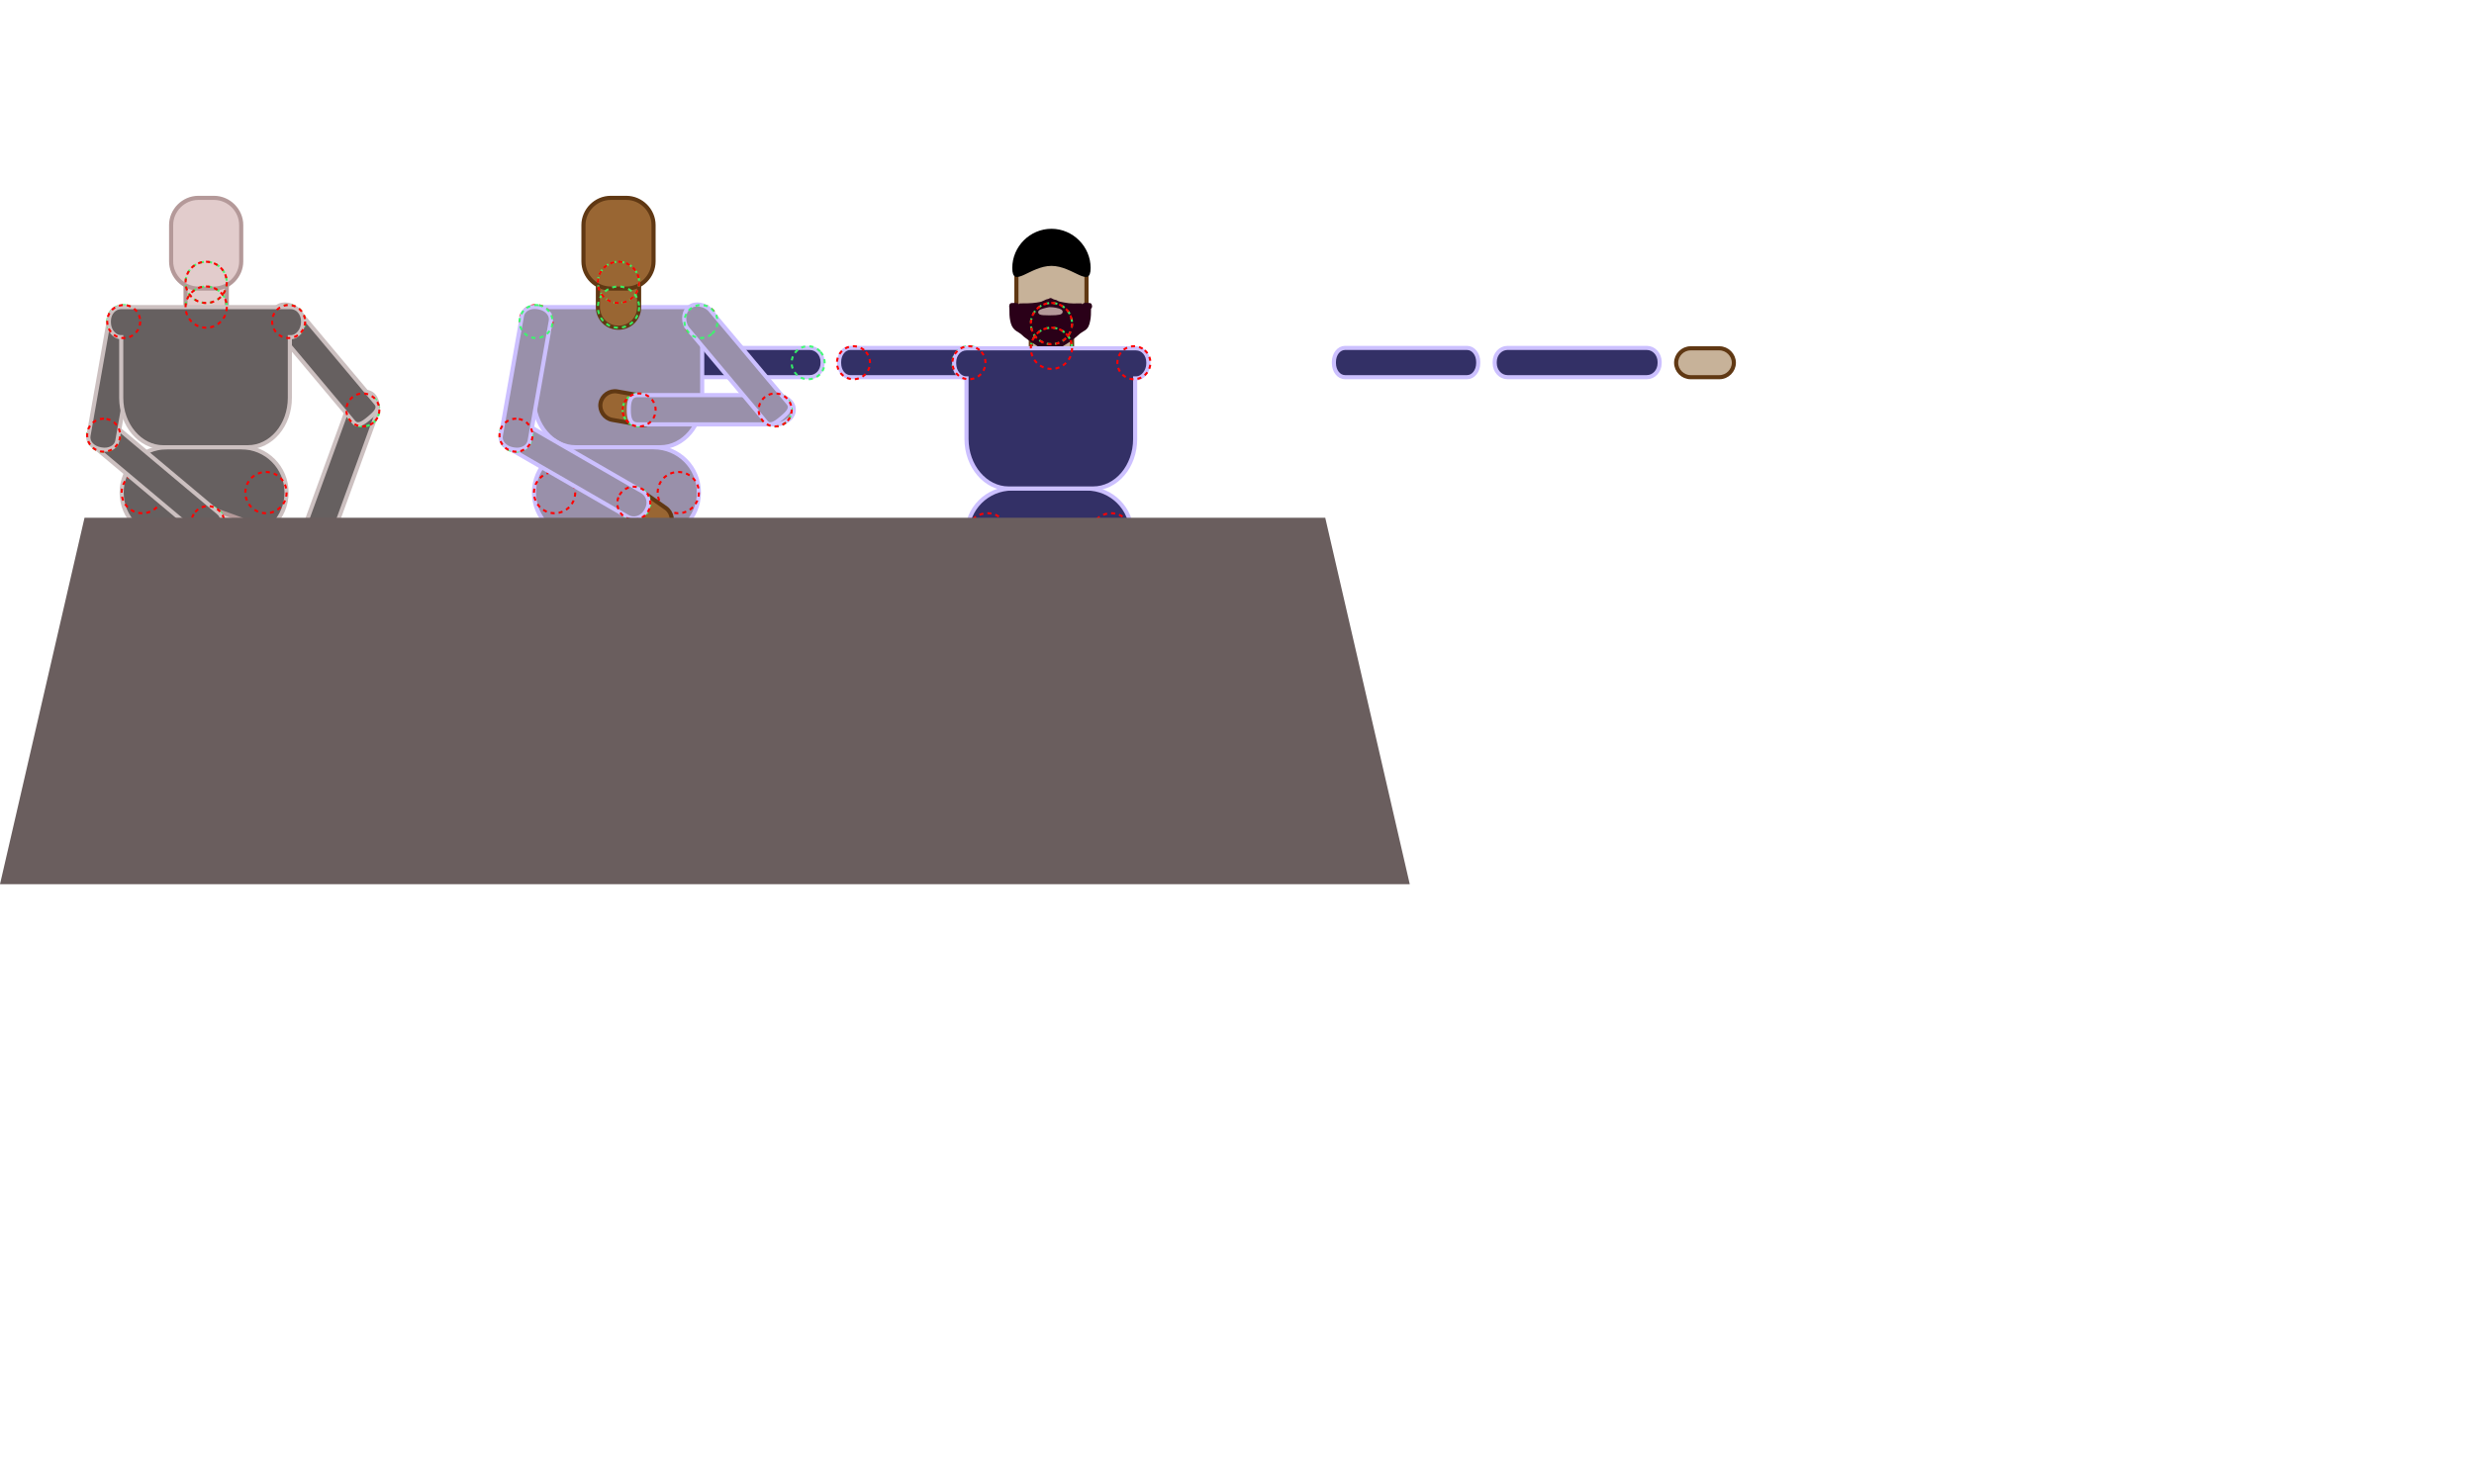
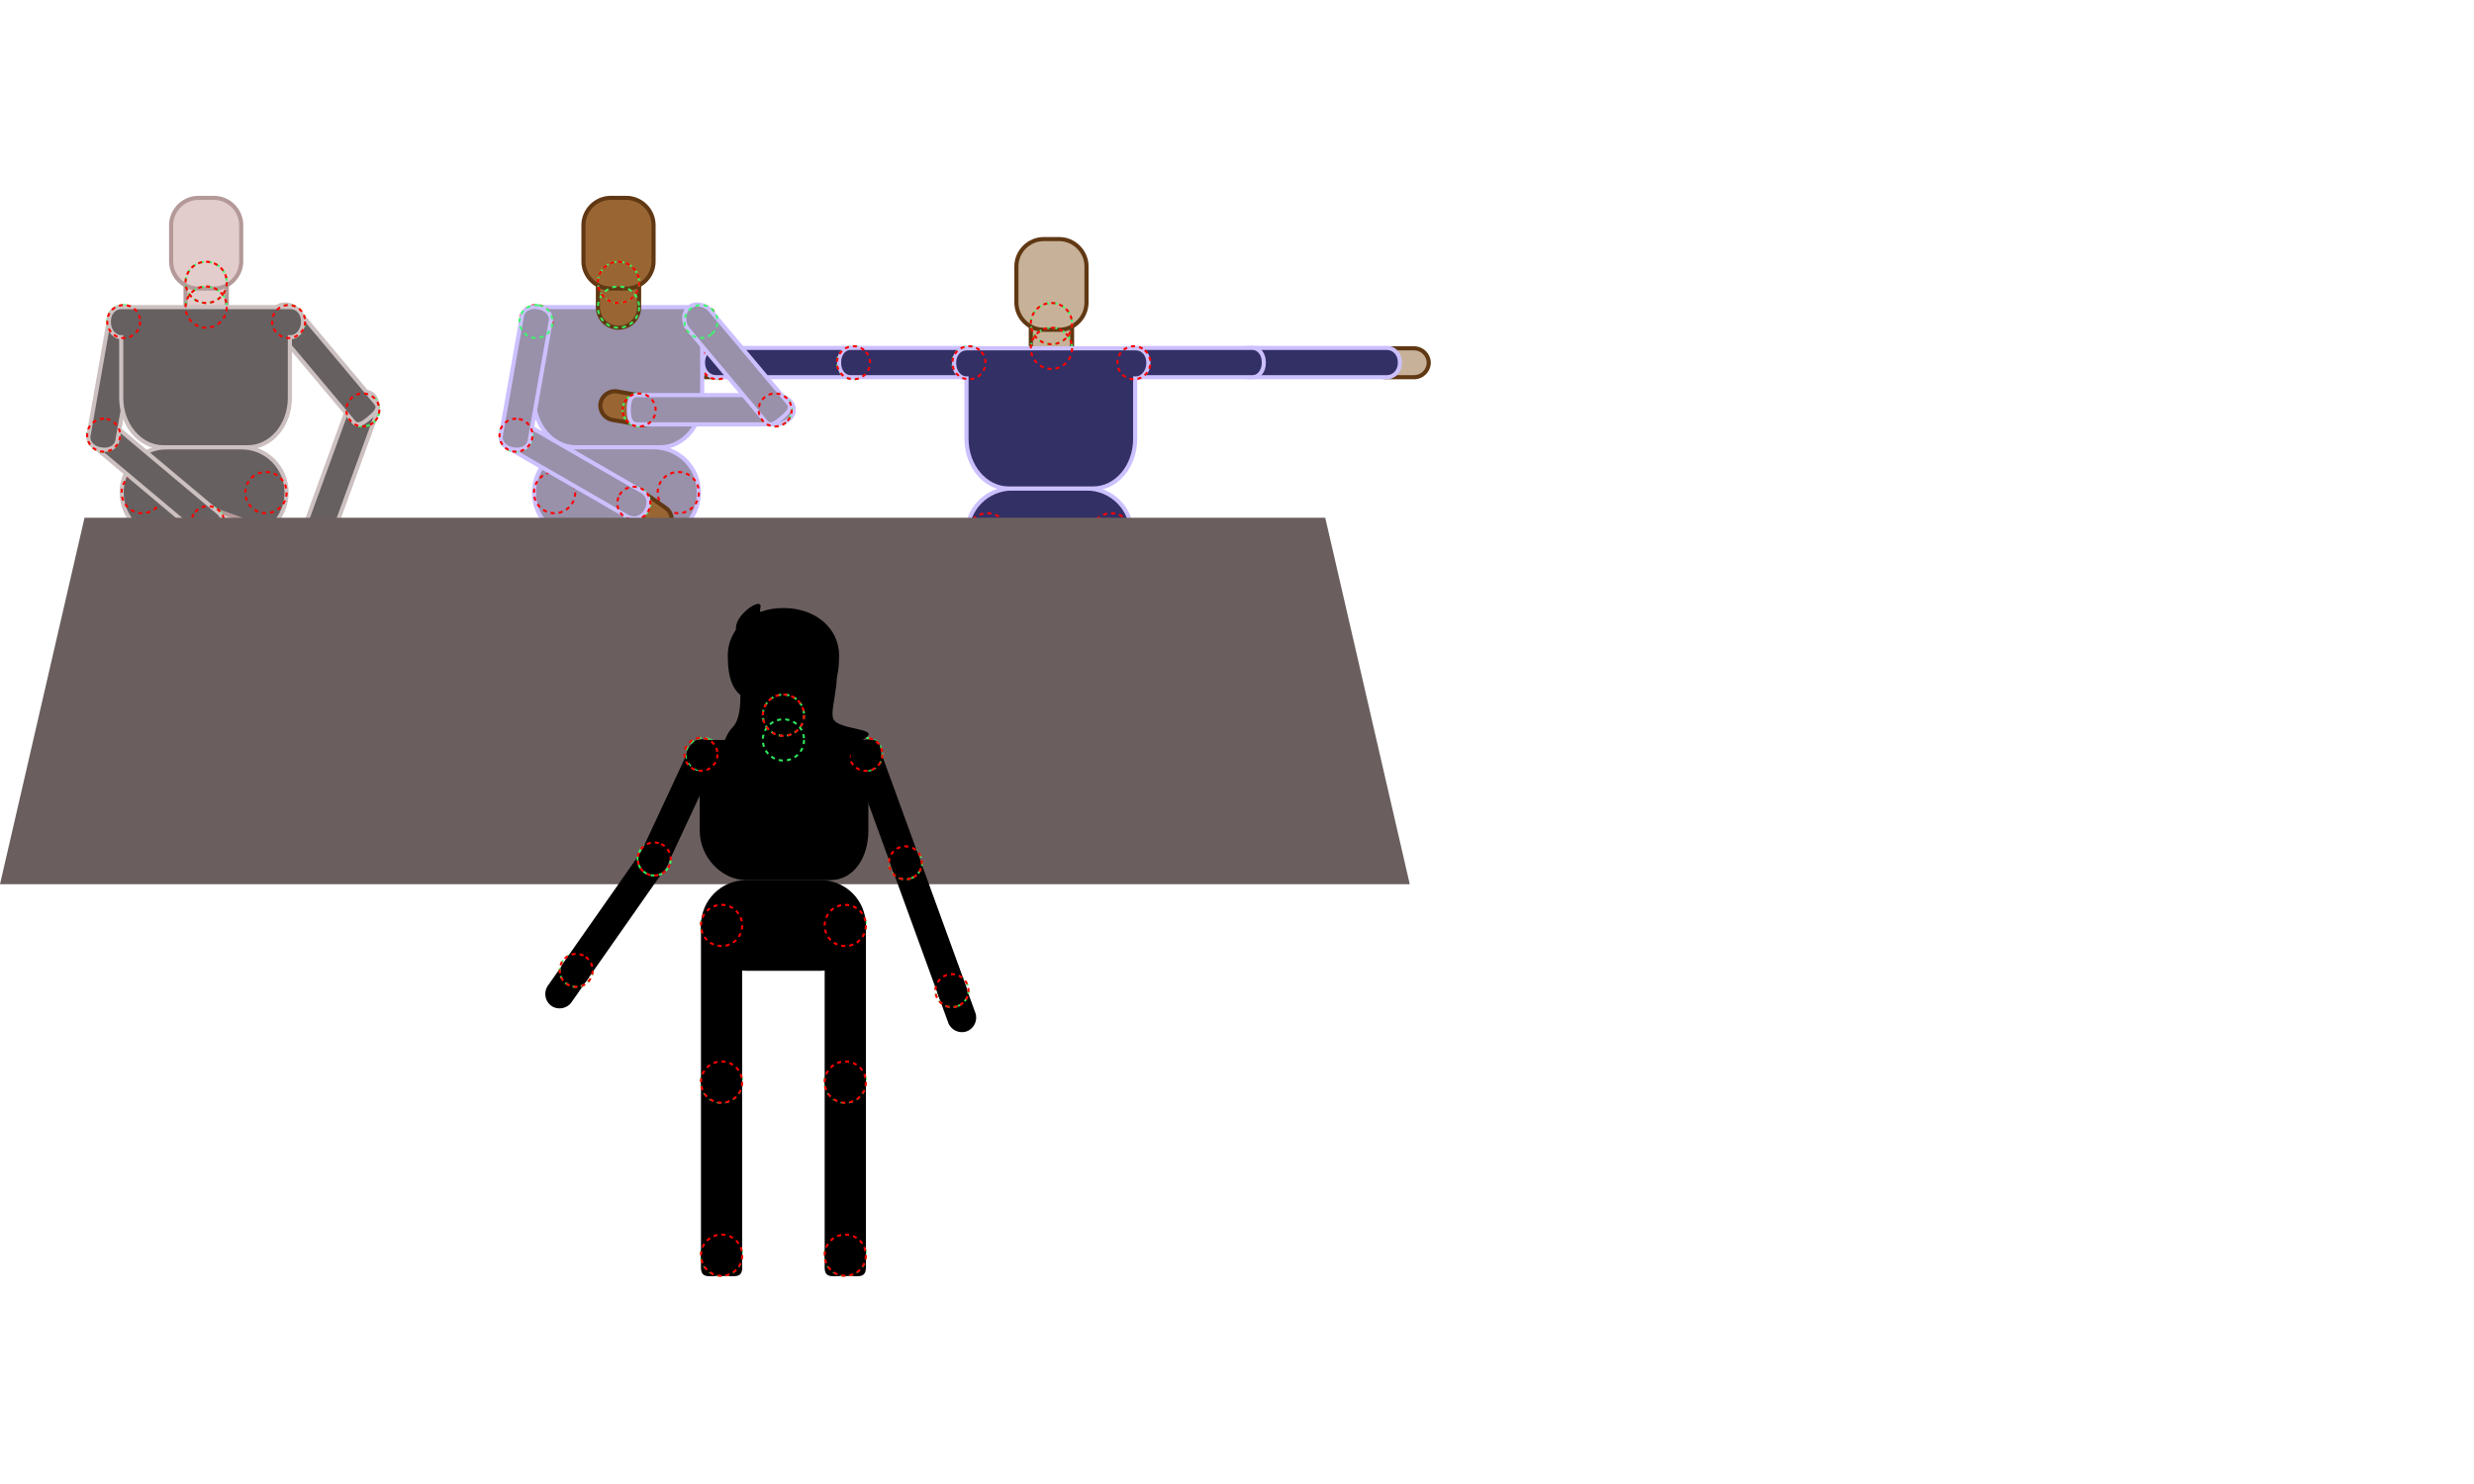
<svg xmlns="http://www.w3.org/2000/svg" xmlns:xlink="http://www.w3.org/1999/xlink" version="1.1" x="0px" y="0px" viewBox="0 0 600 360" style="enable-background:new 0 0 600 360;" xml:space="preserve">
  <style type="text/css">
	.furniturewood{fill:#6A5E5E;}
	.person1suit{fill:#666060;stroke:#CCC0C0;stroke-miterlimit:10;}
	.person1flesh{fill:#E2CCCC;stroke:#B49999;stroke-miterlimit:10;}
	.person1hair{fill:#157FFF;}
	.person2suit{fill:#333066;stroke:#CCC0FF;stroke-miterlimit:10;}
	.person2flesh{fill:#C7B299;stroke:#603813;stroke-miterlimit:10;}
	.person2hair{fill:#2A0018;}
	.person3suit{fill:#9990AA;stroke:#CCC0FF;stroke-miterlimit:10;}
	.person3flesh{fill:#996633;stroke:#603813;stroke-miterlimit:10;}
	.person3hair{fill:#220011;}
	.socket{fill:none;stroke:#FF0000;stroke-width:0.5;stroke-miterlimit:10;stroke-dasharray:0.98,0.98;}
	.ball{opacity:0.9;fill:none;stroke:#33FF66;stroke-width:0.5;stroke-miterlimit:10;stroke-dasharray:1;enable-background:new    ;}
</style>
  <g id="Interviewers">
    <g id="person-1-front" transform="translate(-100, -5)">
      <g id="person-1-front-body">
        <g id="person-1-front-pelvis-group">
          <g id="person-1-front-pelvis">
            <path id="person-1-front-pelvis-shape" class="person1suit" d="M169.5,124.5c0-6.1-4.9-11-11-11h-18c-6.1,0-11,4.9-11,11        l0,0c0,6.1,4.9,11,11,11h18C164.6,135.5,169.5,130.6,169.5,124.5L169.5,124.5z" />
          </g>
          <g id="person-1-front-pelvis-socket-legs-right">
            <circle class="socket" cx="134.5" cy="124.5" r="5" />
          </g>
          <g id="person-1-front-pelvis-socket-legs-left">
            <circle class="socket" cx="164.5" cy="124.5" r="5" />
          </g>
        </g>
        <g id="person-1-front-arms">
          <g id="person-1-front-arms-right" transform="translate(26, 0) rotate(-80, 104, 83)">
            <g id="person-1-front-arms-right-lower-group" transform="translate(11, 0) rotate(-60, 65, 83)">
              <g id="person-1-front-arms-right-hand-group" transform="translate(11, 0) rotate(-20, 21, 83)">
                <g id="person-1-front-arms-right-hand">
                  <path id="person-1-front-arms-right-hand-shape" class="person1flesh" d="M10.5,83c0,1.9,1.6,3.5,3.5,3.5h7           c1.9,0,3.5-1.6,3.5-3.5l0,0c0-1.9-1.6-3.5-3.5-3.5h-7C12.1,79.5,10.5,81.1,10.5,83L10.5,83z" />
                </g>
                <circle id="person-1-front-arms-right-hand-ball" class="ball" cx="21" cy="83" r="4" />
              </g>
              <g id="person-1-front-arms-right-lower">
                <path id="person-1-front-arms-right-lower-shape" class="person1suit" d="M28.5,83.1c0,1.9,1.4,3.4,3.1,3.4h33.8          c1.7,0,3.1-1.5,3.1-3.4v-0.3c0-1.9-1.4-3.4-3.1-3.4H31.6c-1.7,0-3.1,1.5-3.1,3.4V83.1z" />
              </g>
              <g id="person-1-front-arms-right-lower-socket">
                <circle class="socket" cx="32" cy="83" r="4" />
              </g>
              <circle id="person-1-front-arms-right-lower-ball" class="ball" cx="65" cy="83" r="4" />
            </g>
            <g id="person-1-front-arms-right-upper">
              <path id="person-1-front-arms-right-upper-shape" class="person1suit" d="M72.5,83.1c0,1.9,1.2,3.4,2.7,3.4h29.6         c1.5,0,2.7-1.5,2.7-3.4v-0.3c0-1.9-1.2-3.4-2.7-3.4H75.2c-1.5,0-2.7,1.5-2.7,3.4V83.1z" />
            </g>
            <circle id="person-1-front-arms-right-upper-ball" class="ball" cx="104" cy="83" r="4" />
            <g id="person-1-front-arms-right-upper-socket">
              <circle class="socket" cx="76" cy="83" r="4" />
            </g>
          </g>
          <g id="person-1-front-arms-left" transform="translate(-26, 0) rotate(50, 196, 83)">
            <g id="person-1-front-arms-left-lower-group" transform="translate(-11, 0) rotate(60, 235, 83)">
              <g id="person-1-front-arms-left-hand-group" transform="translate(-11, 0) rotate(-20, 279, 83)">
                <g id="person-1-front-arms-left-hand">
                  <path id="person-1-front-arms-left-hand-shape" class="person1flesh" d="M288.5,83c0-1.9-1.6-3.5-3.5-3.5h-7           c-1.9,0-3.5,1.6-3.5,3.5l0,0c0,1.9,1.6,3.5,3.5,3.5h7C286.9,86.5,288.5,84.9,288.5,83L288.5,83z" />
                </g>
                <circle id="person-1-front-arms-left-hand-ball" class="ball" cx="279" cy="83" r="4" />
              </g>
              <g id="person-1-front-arms-left-lower">
                <path id="person-1-front-arms-left-lower-shape" class="person1suit" d="M270.5,82.9c0-1.9-0.4-3.4-2.1-3.4h-33.8          c-1.7,0-4.1,1.5-4.1,3.4v0.3c0,1.9,2.4,3.4,4.1,3.4h33.8c1.7,0,2.1-1.5,2.1-3.4V82.9z" />
              </g>
              <g id="person-1-front-arms-left-lower-socket">
                <circle class="socket" cx="268" cy="83" r="4" />
              </g>
              <circle id="person-1-front-arms-left-lower-ball" class="ball" cx="235" cy="83" r="4" />
            </g>
            <g id="person-1-front-arms-left-upper">
              <path id="person-1-front-arms-left-upper-shape" class="person1suit" d="M226.5,82.9c0-1.9-0.2-3.4-1.7-3.4h-29.6         c-1.5,0-3.7,1.5-3.7,3.4v0.3c0,1.9,2.2,3.4,3.7,3.4h29.6c1.5,0,1.7-1.5,1.7-3.4V82.9z" />
            </g>
            <circle id="person-1-front-arms-left-upper-ball" class="ball" cx="196" cy="83" r="4" />
            <g id="person-1-front-arms-left-upper-socket">
              <circle class="socket" cx="224" cy="83" r="4" />
            </g>
          </g>
        </g>
        <g id="person-1-front-headneck">
          <g id="person-1-front-neck-group" transform="translate(0, 11.5) rotate(0, 150, 68)">
            <g id="person-1-front-neck">
              <path id="person-1-front-neck-shape" class="person1flesh" d="M155,62c0-2.8-2.2-5-5-5l0,0c-2.8,0-5,2.2-5,5v6         c0,2.8,2.2,5,5,5l0,0c2.8,0,5-2.2,5-5V62z" />
            </g>
            <g id="person-1-front-head-group" transform="translate(0, 11.5) rotate(0, 150, 50.5)">
              <g id="person-1-front-head">
                <path id="person-1-front-head-shape" class="person1flesh" d="M158.5,36.6c0-3.6-3-6.6-6.6-6.6h-3.8c-3.6,0-6.6,3-6.6,6.6          v8.8c0,3.6,3,6.6,6.6,6.6h3.8c3.6,0,6.6-3,6.6-6.6V36.6z" />
                <g>
								
							</g>
              </g>
              <circle id="person-1-front-head-ball" class="ball" cx="150" cy="50.5" r="5" />
            </g>
            <circle id="person-1-front-headneck-ball" class="ball" cx="150" cy="68" r="5" />
            <g id="person-1-front-neck-socket">
              <circle class="socket" cx="150" cy="62" r="5" />
            </g>
          </g>
        </g>
        <g id="person-1-front-torso-group">
          <g id="person-1-front-torso">
            <path id="person-1-front-torso-shape" class="person1suit" d="M170.5,86.8c1.7,0,3-1.8,3-3.6v-0.3c0-1.9-1.3-3.4-3-3.4        h-7.1h-3.2h-20.5h-3.2h-7.1c-1.7,0-3,1.5-3,3.4v0.3c0,1.9,1.3,3.6,3,3.6V92v9.5c0,6.6,4.6,12,10.2,12h20.5        c5.7,0,10.2-5.4,10.2-12V92V86.8z" />
          </g>
          <g id="person-1-front-torso-socket-arms-right">
            <circle class="socket" cx="130" cy="83" r="4" />
          </g>
          <g id="person-1-front-torso-socket-arms-left">
            <circle class="socket" cx="170" cy="83" r="4" />
          </g>
          <g id="person-1-front-headneck-socket">
            <circle class="socket" cx="150" cy="79.5" r="5" />
          </g>
        </g>
      </g>
    </g>
    <g id="person-2-front" transform="translate(105, -295)">
      <g id="person-2-front-body">
        <g id="person-2-front-pelvis-group">
          <g id="person-2-front-pelvis">
            <path id="person-2-front-pelvis-shape" class="person2suit" d="M169.5,424.5c0-6.1-4.9-11-11-11h-18c-6.1,0-11,4.9-11,11        l0,0c0,6.1,4.9,11,11,11h18C164.6,435.5,169.5,430.6,169.5,424.5L169.5,424.5z" />
          </g>
          <g id="person-2-front-pelvis-socket-legs-right">
            <circle class="socket" cx="134.5" cy="424.5" r="5" />
          </g>
          <g id="person-2-front-pelvis-socket-legs-left">
            <circle class="socket" cx="164.5" cy="424.5" r="5" />
          </g>
        </g>
        <g id="person-2-front-arms">
          <g id="person-2-front-arms-right" transform="translate(26, 0)">
-             <g id="person-2-front-arms-right-lower-group">
-               <g id="person-2-front-arms-right-hand-group">
+             <g id="person-2-front-arms-right-lower-group" transform="translate(11, 0)">
+               <g id="person-2-front-arms-right-hand-group" transform="translate(11, 0)">
                <g id="person-2-front-arms-right-hand">
                  <path id="person-2-front-arms-right-hand-shape" class="person2flesh" d="M10.5,383c0,1.9,1.6,3.5,3.5,3.5h7           c1.9,0,3.5-1.6,3.5-3.5l0,0c0-1.9-1.6-3.5-3.5-3.5h-7C12.1,379.5,10.5,381.1,10.5,383L10.5,383z" />
                </g>
-                 <use xlink:href="#person-2-front-arms-right-hand" id="person-2-front-arms-left-hand" transform="translate(150, 0) scale(-1 1)     translate(-150, 0)" />
+                 <use xlink:href="#person-2-front-arms-right-hand" id="person-2-front-arms-left-hand" transform="translate(102, 0)         scale(-1 1)     translate(-102, 0)" />
                <ellipse id="person-2-front-arms-right-hand-ball" transform="matrix(0.7536 -0.6573 0.6573 0.7536 -246.5785 108.1697)" class="ball" cx="21" cy="383" rx="4" ry="4" />
              </g>
              <g id="person-2-front-arms-right-lower">
                <path id="person-2-front-arms-right-lower-shape" class="person2suit" d="M28.5,383.1c0,1.9,1.4,3.4,3.1,3.4h33.8          c1.7,0,3.1-1.5,3.1-3.4v-0.3c0-1.9-1.4-3.4-3.1-3.4H31.6c-1.7,0-3.1,1.5-3.1,3.4V383.1z" />
              </g>
-               <use xlink:href="#person-2-front-arms-right-lower" id="person-2-front-arms-left-lower" transform="translate(150, 0) scale(-1 1)     translate(-150, 0)" />
+               <use xlink:href="#person-2-front-arms-right-lower" id="person-2-front-arms-left-lower" transform="translate(113,        0) scale(-1 1)     translate(-113, 0)" />
              <ellipse id="person-2-front-arms-right-lower-ball" transform="matrix(0.7536 -0.6573 0.6573 0.7536 -235.7375 137.0917)" class="ball" cx="65" cy="383" rx="4" ry="4" />
              <g id="person-2-front-arms-right-lower-socket">
                <ellipse transform="matrix(0.7536 -0.6573 0.6573 0.7536 -243.868 115.3999)" class="socket" cx="32" cy="383" rx="4" ry="4" />
              </g>
            </g>
            <g id="person-2-front-arms-right-upper">
              <path id="person-2-front-arms-right-upper-shape" class="person2suit" d="M72.5,383.1c0,1.9,1.2,3.4,2.7,3.4h29.6         c1.5,0,2.7-1.5,2.7-3.4v-0.3c0-1.9-1.2-3.4-2.7-3.4H75.2c-1.5,0-2.7,1.5-2.7,3.4V383.1z" />
            </g>
-             <use xlink:href="#person-2-front-arms-right-upper" id="person-2-front-arms-left-upper" transform="translate(150, 0) scale(-1 1)     translate(-150, 0)" />
+             <use xlink:href="#person-2-front-arms-right-upper" id="person-2-front-arms-left-upper" transform="translate(124, 0)       scale(-1 1)     translate(-124, 0)" />
            <ellipse id="person-2-front-arms-right-upper-ball" transform="matrix(0.7536 -0.6573 0.6573 0.7536 -226.1284 162.7271)" class="ball" cx="104" cy="383" rx="4" ry="4" />
            <g id="person-2-front-arms-right-upper-socket">
              <ellipse transform="matrix(0.7536 -0.6573 0.6573 0.7536 -233.0269 144.3218)" class="socket" cx="76" cy="383" rx="4" ry="4" />
            </g>
          </g>
        </g>
        <g id="person-2-front-headneck">
          <g id="person-2-front-neck-group" transform="translate(0, 11.5)">
            <g id="person-2-front-neck">
              <path id="person-2-front-neck-shape" class="person2flesh" d="M155,362c0-2.8-2.2-5-5-5l0,0c-2.8,0-5,2.2-5,5v6         c0,2.8,2.2,5,5,5l0,0c2.8,0,5-2.2,5-5V362z" />
            </g>
            <g id="person-2-front-head-group" transform="translate(0, 11.5)">
              <g id="person-2-front-head">
                <path id="person-2-front-head-shape" class="person2flesh" d="M158.5,336.6c0-3.6-3-6.6-6.6-6.6h-3.8c-3.6,0-6.6,3-6.6,6.6          v8.8c0,3.6,3,6.6,6.6,6.6h3.8c3.6,0,6.6-3,6.6-6.6V336.6z" />
-                 <path class="liveryteam2A" d="M150,327.5c5.2,0,9.5,4.3,9.5,9.5l0,0c0,5.2-4.3-0.5-9.5-0.5s-9.5,5.7-9.5,0.5l0,0          C140.5,331.8,144.8,327.5,150,327.5z" />
                <g>
-                   <path class="person2hair" d="M159.8,346c-0.1-0.5-0.4-0.5-0.8-0.5c-0.4,0-1.1-0.2-1.5,0.3l-0.2-0.2c-1.4,0-2.7,0.1-4.1-0.2           c-0.4-0.1-0.7-0.1-1.1-0.2c-0.3-0.1-0.6-0.2-0.9-0.4c-0.3-0.1-0.6-0.1-0.9-0.3c-0.2-0.1-0.3-0.2-0.5-0.2           c-0.2,0-0.3,0.1-0.5,0.2c-0.3,0.1-0.6,0.1-0.9,0.3c-0.3,0.1-0.6,0.3-0.9,0.4c-0.3,0.1-0.7,0.1-1.1,0.2           c-1.4,0.2-2.7,0.2-4.1,0.2l-0.2,0.2c-0.3-0.4-1-0.3-1.5-0.3c-0.3,0-0.7,0-0.8,0.5c-0.1,0.3,0,0.6,0,0.9c0,1,0,2,0.2,2.9           c0.2,1,0.5,1.7,1.2,2.3c0.5,0.4,1.2,0.7,1.7,1.2c0.2,0.2,0.4,0.4,0.7,0.6c0.4,0.3,0.8,0.6,1.2,0.9c0.6,0.4,1.2,0.7,1.7,1.1           c0.5,0.3,1,0.6,1.6,0.8c0.5,0.2,1.1,0.4,1.6,0.6c0.5-0.2,1-0.4,1.6-0.6c0.6-0.2,1.1-0.5,1.6-0.8c0.6-0.4,1.2-0.7,1.7-1.1           c0.4-0.3,0.8-0.6,1.2-0.9c0.3-0.2,0.4-0.4,0.7-0.6c0.5-0.5,1.1-0.8,1.7-1.2c0.7-0.5,1-1.2,1.2-2.3c0.2-0.9,0.2-1.9,0.2-2.9           C159.9,346.6,159.9,346.3,159.8,346z" />
-                 </g>
-                 <path class="person1flesh" d="M149.5,348c-5,0,0-1,0-1C151.5,347,154.5,348,149.5,348z" />
+ 								
+ 							</g>
              </g>
              <circle id="person-2-front-head-ball" class="ball" cx="150" cy="350.5" r="5" />
            </g>
            <circle id="person-2-front-headneck-ball" class="ball" cx="150" cy="368" r="5" />
            <g id="person-2-front-neck-socket">
              <circle class="socket" cx="150" cy="362" r="5" />
            </g>
          </g>
        </g>
        <g id="person-2-front-torso-group">
          <g id="person-2-front-torso">
            <path id="person-2-front-torso-shape" class="person2suit" d="M170.5,386.8c1.7,0,3-1.8,3-3.6v-0.3c0-1.9-1.3-3.4-3-3.4        h-7.1h-3.2h-20.5h-3.2h-7.1c-1.7,0-3,1.5-3,3.4v0.3c0,1.9,1.3,3.6,3,3.6v5.2v9.5c0,6.6,4.6,12,10.2,12h20.5        c5.7,0,10.2-5.4,10.2-12V392V386.8z" />
          </g>
          <g id="person-2-front-torso-socket-arms-right">
            <ellipse transform="matrix(0.7536 -0.6573 0.6573 0.7536 -219.7221 179.8169)" class="socket" cx="130" cy="383" rx="4" ry="4" />
          </g>
          <g id="person-2-front-torso-socket-arms-left">
            <ellipse transform="matrix(0.6573 -0.7536 0.7536 0.6573 -230.378 259.362)" class="socket" cx="170" cy="383" rx="4" ry="4" />
          </g>
          <g id="person-2-front-headneck-socket">
            <circle class="socket" cx="150" cy="379.5" r="5" />
          </g>
        </g>
      </g>
    </g>
    <g id="person-3-front" transform="translate(0, -5)">
      <g id="person-3-front-body">
        <g id="person-3-front-torso-group">
          <g id="person-3-front-torso">
            <path id="person-3-front-torso-shape" class="person3suit" d="M170.5,86.8c1.7,0,3-1.8,3-3.6v-0.3c0-1.9-1.3-3.4-3-3.4        h-7.1h-3.2h-20.5h-3.2h-7.1c-1.7,0-3,1.5-3,3.4v0.3c0,1.9,1.3,3.6,3,3.6V92v9.5c0,6.6,4.6,12,10.2,12h20.5        c5.7,0,10.2-5.4,10.2-12V92V86.8z" />
          </g>
          <g id="person-3-front-torso-socket-arms-right">
            <circle class="socket" cx="130" cy="83" r="4" />
          </g>
          <g id="person-3-front-torso-socket-arms-left">
            <circle class="socket" cx="170" cy="83" r="4" />
          </g>
          <g id="person-3-front-headneck-socket">
            <circle class="socket" cx="150" cy="79.5" r="5" />
          </g>
        </g>
        <g id="person-3-front-pelvis-group">
          <g id="person-3-front-pelvis">
            <path id="person-3-front-pelvis-shape" class="person3suit" d="M169.5,124.5c0-6.1-4.9-11-11-11h-18c-6.1,0-11,4.9-11,11        l0,0c0,6.1,4.9,11,11,11h18C164.6,135.5,169.5,130.6,169.5,124.5L169.5,124.5z" />
          </g>
          <g id="person-3-front-pelvis-socket-legs-right">
            <circle class="socket" cx="134.5" cy="124.5" r="5" />
          </g>
          <g id="person-3-front-pelvis-socket-legs-left">
            <circle class="socket" cx="164.5" cy="124.5" r="5" />
          </g>
        </g>
        <g id="person-3-front-arms">
          <g id="person-3-front-arms-right" transform="translate(26, 0) rotate(-80, 104, 83)">
            <g id="person-3-front-arms-right-lower-group" transform="translate(11, 0) rotate(-70, 65, 83)">
              <g id="person-3-front-arms-right-hand-group" transform="translate(11, 0) rotate(5, 21, 83)">
                <g id="person-3-front-arms-right-hand">
                  <path id="person-3-front-arms-right-hand-shape" class="person3flesh" d="M10.5,83c0,1.9,1.6,3.5,3.5,3.5h7           c1.9,0,3.5-1.6,3.5-3.5l0,0c0-1.9-1.6-3.5-3.5-3.5h-7C12.1,79.5,10.5,81.1,10.5,83L10.5,83z" />
                </g>
                <circle id="person-3-front-arms-right-hand-ball" class="ball" cx="21" cy="83" r="4" />
              </g>
              <g id="person-3-front-arms-right-lower">
                <path id="person-3-front-arms-right-lower-shape" class="person3suit" d="M28.5,83.1c0,1.9,1.4,3.4,3.1,3.4h33.8          c1.7,0,3.1-1.5,3.1-3.4v-0.3c0-1.9-1.4-3.4-3.1-3.4H31.6c-1.7,0-3.1,1.5-3.1,3.4V83.1z" />
              </g>
              <g id="person-3-front-arms-right-lower-socket">
                <circle class="socket" cx="32" cy="83" r="4" />
              </g>
              <circle id="person-3-front-arms-right-lower-ball" class="ball" cx="65" cy="83" r="4" />
            </g>
            <g id="person-3-front-arms-right-upper">
              <path id="person-3-front-arms-right-upper-shape" class="person3suit" d="M72.5,83.1c0,1.9,1.2,3.4,2.7,3.4h29.6         c1.5,0,2.7-1.5,2.7-3.4v-0.3c0-1.9-1.2-3.4-2.7-3.4H75.2c-1.5,0-2.7,1.5-2.7,3.4V83.1z" />
            </g>
            <circle id="person-3-front-arms-right-upper-ball" class="ball" cx="104" cy="83" r="4" />
            <g id="person-3-front-arms-right-upper-socket">
              <circle class="socket" cx="76" cy="83" r="4" />
            </g>
          </g>
          <g id="person-3-front-arms-left" transform="translate(-26, 0) rotate(50, 196, 83)">
            <g id="person-3-front-arms-left-lower-group" transform="translate(-11, 0) rotate(130, 235, 83)">
              <g id="person-3-front-arms-left-hand-group" transform="translate(-11, 0) rotate(10, 279, 83)">
                <g id="person-3-front-arms-left-hand">
                  <path id="person-3-front-arms-left-hand-shape" class="person3flesh" d="M288.5,83c0-1.9-1.6-3.5-3.5-3.5h-7           c-1.9,0-3.5,1.6-3.5,3.5l0,0c0,1.9,1.6,3.5,3.5,3.5h7C286.9,86.5,288.5,84.9,288.5,83L288.5,83z" />
                </g>
                <circle id="person-3-front-arms-left-hand-ball" class="ball" cx="279" cy="83" r="4" />
              </g>
              <g id="person-3-front-arms-left-lower">
                <path id="person-3-front-arms-left-lower-shape" class="person3suit" d="M270.5,82.9c0-1.9-0.4-3.4-2.1-3.4h-33.8          c-1.7,0-4.1,1.5-4.1,3.4v0.3c0,1.9,2.4,3.4,4.1,3.4h33.8c1.7,0,2.1-1.5,2.1-3.4V82.9z" />
              </g>
              <g id="person-3-front-arms-left-lower-socket">
                <circle class="socket" cx="268" cy="83" r="4" />
              </g>
              <circle id="person-3-front-arms-left-lower-ball" class="ball" cx="235" cy="83" r="4" />
            </g>
            <g id="person-3-front-arms-left-upper">
              <path id="person-3-front-arms-left-upper-shape" class="person3suit" d="M226.5,82.9c0-1.9-0.2-3.4-1.7-3.4h-29.6         c-1.5,0-3.7,1.5-3.7,3.4v0.3c0,1.9,2.2,3.4,3.7,3.4h29.6c1.5,0,1.7-1.5,1.7-3.4V82.9z" />
            </g>
            <circle id="person-3-front-arms-left-upper-ball" class="ball" cx="196" cy="83" r="4" />
            <g id="person-3-front-arms-left-upper-socket">
              <circle class="socket" cx="224" cy="83" r="4" />
            </g>
          </g>
        </g>
        <g id="person-3-front-headneck">
          <g id="person-3-front-neck-group" transform="translate(0, 11.5) rotate(0, 150, 68)">
            <g id="person-3-front-neck">
              <path id="person-3-front-neck-shape" class="person3flesh" d="M155,62c0-2.8-2.2-5-5-5l0,0c-2.8,0-5,2.2-5,5v6         c0,2.8,2.2,5,5,5l0,0c2.8,0,5-2.2,5-5V62z" />
            </g>
            <g id="person-3-front-head-group" transform="translate(0, 11.5) rotate(0, 150, 50.5)">
              <g id="person-3-front-head">
                <path id="person-3-front-head-shape" class="person3flesh" d="M158.5,36.6c0-3.6-3-6.6-6.6-6.6h-3.8c-3.6,0-6.6,3-6.6,6.6          v8.8c0,3.6,3,6.6,6.6,6.6h3.8c3.6,0,6.6-3,6.6-6.6V36.6z" />
                <g>
								
							</g>
              </g>
              <circle id="person-3-front-head-ball" class="ball" cx="150" cy="50.5" r="5" />
            </g>
            <circle id="person-3-front-headneck-ball" class="ball" cx="150" cy="68" r="5" />
            <g id="person-3-front-neck-socket">
              <circle class="socket" cx="150" cy="62" r="5" />
            </g>
          </g>
        </g>
      </g>
    </g>
  </g>
  <g id="Furniture">
    <path id="tabletop" class="furniturewood" d="M20.5,125.6h300.9l20.5,88.9H0L20.5,125.6z" />
  </g>
+   <g id="Interviewee" transform="translate(-110, 125)">
+     <g id="person-me-back">
+       <g id="person-me-back-body">
+         <g id="person-me-back-legs">
+           <g id="person-me-back-legs-left">
+             <g id="person-me-back-legs-left-upper-group" transform="translate(-0.5, -22) rotate(0, 465.5, 146.5)">
+               <g id="person-me-back-legs-left-lower-group" transform="translate(0, -13) rotate(0, 465.5, 197.5)">
+                 <g id="person-me-back-legs-left-foot-group" transform="translate(0, -17) rotate(0, 465.5, 256.5)">
+                   <g id="person-me-back-legs-left-foot">
+                     <path id="person-me-back-legs-left-foot-shape" class="personmeflesh" d="M280.5,234.5c0,2.8,2.2,2,5,2l0,0           c2.8,0,5,0.8,5-2v-3c0-2.8-2.2-5-5-5l0,0c-2.8,0-5,2.2-5,5V234.5z" />
+                   </g>
+                   <circle id="person-me-back-legs-left-foot-ball" class="ball" cx="285.5" cy="231.5" r="5" />
+                 </g>
+                 <g id="person-me-back-legs-left-lower">
+                   <path id="person-me-back-legs-left-lower-shape" class="personmeclothes" d="M290.5,214.5c0,2.8-2.2,5-5,5l0,0          c-2.8,0-5-2.2-5-5v-42c0-2.8,2.2-5,5-5l0,0c2.8,0,5,2.2,5,5V214.5z" />
+                 </g>
+                 <circle id="person-me-back-legs-left-lower-ball" class="ball" cx="285.5" cy="172.5" r="5" />
+                 <g id="person-me-back-legs-left-lower-socket">
+                   <circle class="socket" cx="285.5" cy="214.5" r="5" />
+                 </g>
+               </g>
+               <g id="person-me-back-legs-left-upper">
+                 <path id="person-me-back-legs-left-upper-shape" class="personmeclothes" d="M290.5,159.5c0,2.8-2.2,5-5,5l0,0         c-2.8,0-5-2.2-5-5v-38c0-2.8,2.2-5,5-5l0,0c2.8,0,5,2.2,5,5V159.5z" />
+               </g>
+               <circle id="person-me-back-legs-left-upper-right-ball" class="ball" cx="285.5" cy="121.5" r="5" />
+               <g id="person-me-back-legs-left-upper-socket">
+                 <circle class="socket" cx="285.5" cy="159.5" r="5" />
+               </g>
+             </g>
+           </g>
+           <g id="person-me-back-legs-right">
+             <g id="person-me-back-legs-right-upper-group" transform="translate(-0.5, -22) rotate(0, 465.5, 146.5)">
+               <g id="person-me-back-legs-right-lower-group" transform="translate(0, -13) rotate(0, 465.5, 197.5)">
+                 <g id="person-me-back-legs-right-foot-group" transform="translate(0, -17) rotate(0, 465.5, 256.5)">
+                   <g id="person-me-back-legs-right-foot">
+                     <path id="person-me-back-legs-right-foot-shape" class="personmeflesh" d="M310.5,234.5c0,2.8,2.2,2,5,2l0,0           c2.8,0,5,0.8,5-2v-3c0-2.8-2.2-5-5-5l0,0c-2.8,0-5,2.2-5,5V234.5z" />
+                   </g>
+                   <circle id="person-me-back-legs-right-foot-ball" class="ball" cx="315.5" cy="231.5" r="5" />
+                 </g>
+                 <g id="person-me-back-legs-right-lower">
+                   <path id="person-me-back-legs-right-lower-shape" class="personmeclothes" d="M320.5,214.5c0,2.8-2.2,5-5,5l0,0          c-2.8,0-5-2.2-5-5v-42c0-2.8,2.2-5,5-5l0,0c2.8,0,5,2.2,5,5V214.5z" />
+                 </g>
+                 <circle id="person-me-back-legs-right-lower-ball" class="ball" cx="315.5" cy="172.5" r="5" />
+                 <g id="person-me-back-legs-right-lower-socket">
+                   <circle class="socket" cx="315.5" cy="214.5" r="5" />
+                 </g>
+               </g>
+               <g id="person-me-back-legs-right-upper">
+                 <path id="person-me-back-legs-right-upper-shape" class="personmeclothes" d="M320.5,159.5c0,2.8-2.2,5-5,5l0,0         c-2.8,0-5-2.2-5-5v-38c0-2.8,2.2-5,5-5l0,0c2.8,0,5,2.2,5,5V159.5z" />
+               </g>
+               <circle id="person-me-back-legs-right-upper-right-ball" class="ball" cx="315.5" cy="121.5" r="5" />
+               <g id="person-me-back-legs-right-upper-socket">
+                 <circle class="socket" cx="315.5" cy="159.5" r="5" />
+               </g>
+             </g>
+           </g>
+         </g>
+         <g id="person-me-back-arms">
+           <g id="person-me-back-arms-left" transform="translate(-26, 0) rotate(-65, 306.5, 58)">
+             <g id="person-me-back-arms-left-lower-group" transform="translate(-11, 0) rotate(10, 289.5, 58)">
+               <g id="person-me-back-arms-left-hand-group" transform="translate(-11, 0) rotate(0, 267.5, 58)">
+                 <g id="person-me-back-arms-left-hand">
+                   <path id="person-me-back-arms-left-hand-shape" class="personmeflesh" d="M257,58c0-1.9,1.6-3.5,3.5-3.5h7          c1.9,0,3.5,1.6,3.5,3.5l0,0c0,1.9-1.6,3.5-3.5,3.5h-7C258.6,61.5,257,59.9,257,58L257,58z" />
+                 </g>
+                 <circle id="person-me-back-arms-left-hand-ball" class="ball" cx="267.5" cy="58" r="4" />
+               </g>
+               <g id="person-me-back-arms-left-lower">
+                 <path id="person-me-back-arms-left-lower-shape" class="personmeclothes" d="M253,57.8c0-1.9,1.4-3.4,3.1-3.4h33.8         c1.7,0,3.1,1.5,3.1,3.4v0.3c0,1.9-1.4,3.4-3.1,3.4h-33.8c-1.7,0-3.1-1.5-3.1-3.4V57.8z" />
+               </g>
+               <g id="person-me-back-arms-left-lower-socket">
+                 <circle class="socket" cx="256.5" cy="58" r="4" />
+               </g>
+               <circle id="person-me-back-arms-left-lower-ball" class="ball" cx="289.5" cy="58" r="4" />
+             </g>
+             <g id="person-me-back-arms-left-upper">
+               <path id="person-me-back-arms-left-upper-shape" class="personmeclothes" d="M275,57.8c0-1.9,1.2-3.4,2.7-3.4h29.6        c1.5,0,2.7,1.5,2.7,3.4v0.3c0,1.9-1.2,3.4-2.7,3.4h-29.6c-1.5,0-2.7-1.5-2.7-3.4V57.8z" />
+             </g>
+             <g id="person-me-back-arms-left-upper-socket">
+               <circle class="socket" cx="278.5" cy="58" r="4" />
+             </g>
+             <circle id="person-me-back-arms-left-upper-ball" class="ball" cx="306.5" cy="58" r="4" />
+           </g>
+           <g id="person-me-back-arms-right" transform="translate(-26, 0) rotate(70, 346, 58)">
+             <g id="person-me-back-arms-right-lower-group" transform="translate(-11, 0) rotate(0, 535, 83)">
+               <g id="person-me-back-arms-right-hand-group" transform="translate(-11, 0) rotate(0, 579, 83)">
+                 <g id="person-me-back-arms-right-hand">
+                   <path id="person-me-back-arms-right-hand-shape" class="personmeflesh" d="M439.5,58c0,1.9-1.6,3.5-3.5,3.5h-7          c-1.9,0-3.5-1.6-3.5-3.5l0,0c0-1.9,1.6-3.5,3.5-3.5h7C437.9,54.5,439.5,56.1,439.5,58L439.5,58z" />
+                 </g>
+                 <circle id="person-me-back-arms-right-hand-ball" class="ball" cx="429" cy="58" r="4" />
+               </g>
+               <g id="person-me-back-arms-right-lower">
+                 <path id="person-me-back-arms-right-lower-shape" class="personmeclothes" d="M421.5,58.1c0,1.9-1.4,3.4-3.1,3.4h-33.8         c-1.7,0-3.1-1.5-3.1-3.4v-0.3c0-1.9,1.4-3.4,3.1-3.4h33.8c1.7,0,3.1,1.5,3.1,3.4V58.1z" />
+               </g>
+               <g id="person-me-back-arms-right-lower-socket">
+                 <circle class="socket" cx="418" cy="58" r="4" />
+               </g>
+               <circle id="person-me-back-arms-right-lower-ball" class="ball" cx="385" cy="58" r="4" />
+             </g>
+             <g id="person-me-back-arms-right-upper">
+               <path id="person-me-back-arms-right-upper-shape" class="personmeclothes" d="M377.5,58.1c0,1.9-1.2,3.4-2.7,3.4h-29.6        c-1.5,0-2.7-1.5-2.7-3.4v-0.3c0-1.9,1.2-3.4,2.7-3.4h29.6c1.5,0,2.7,1.5,2.7,3.4V58.1z" />
+             </g>
+             <g id="person-me-back-arms-right-upper-socket">
+               <circle class="socket" cx="374" cy="58" r="4" />
+             </g>
+             <circle id="person-me-back-arms-right-upper-ball" class="ball" cx="346" cy="58" r="4" />
+           </g>
+         </g>
+         <g id="person-me-back-pelvis-group">
+           <g id="person-me-back-pelvis">
+             <path id="person-me-back-pelvis-shape" class="personmeclothes" d="M320,99.5c0,6.1-4.9,11-11,11h-18c-6.1,0-11-4.9-11-11l0,0       c0-6.1,4.9-11,11-11h18C315.1,88.5,320,93.4,320,99.5L320,99.5z" />
+           </g>
+           <g id="person-me-back-pelvis-socket-legs-left">
+             <circle class="socket" cx="285" cy="99.5" r="5" />
+           </g>
+           <g id="person-me-back-pelvis-socket-legs-right">
+             <circle class="socket" cx="315" cy="99.5" r="5" />
+           </g>
+         </g>
+         <g id="person-me-back-torso-group">
+           <g id="person-me-back-torso">
+             <path id="person-me-back-torso-shape" class="personmeclothes" d="M279.5,61.8c-1,0-3-1.8-3-3.6v-0.3c0-1.9,2.3-3.4,4-3.4h7.1       h3.2h20.5h3.2h7.1c1.7,0,2,1.5,2,3.4v0.3c0,1.9-1,3.6-3,3.6V67v9.5c0,6.6-3.6,12-9.2,12h-20.5c-5.7,0-11.2-5.4-11.2-12V67v-5.2       H279.5z" />
+           </g>
+           <g id="person-me-back-torso-socket-arms-left">
+             <circle class="socket" cx="280" cy="58" r="4" />
+           </g>
+           <g id="person-me-back-torso-socket-arms-right">
+             <circle class="socket" cx="320" cy="58" r="4" />
+           </g>
+           <g id="person-me-back-headneck-socket">
+             <circle class="socket" cx="300" cy="54.5" r="5" />
+           </g>
+         </g>
+         <g id="person-me-back-headneck">
+           <g id="person-me-back-neck-group" transform="translate(0, 11.5) rotate(0, 450, 68)">
+             <g id="person-me-back-neck">
+               <path id="person-me-back-neck-shape" class="personmeflesh" d="M295,37c0-2.8,2.2-5,5-5l0,0c2.8,0,5,2.2,5,5v6        c0,2.8-2.2,5-5,5l0,0c-2.8,0-5-2.2-5-5V37z" />
+             </g>
+             <g id="person-me-back-head-group" transform="translate(0, 11.5) rotate(0, 450, 50.5)">
+               <g id="person-me-back-head">
+                 <path id="person-me-back-head-shape" class="personmeflesh" d="M291.5,11.6c0-3.6,3-6.6,6.6-6.6h3.8c3.6,0,6.6,3,6.6,6.6v8.8         c0,3.6-3,6.6-6.6,6.6h-3.8c-3.6,0-6.6-3-6.6-6.6V11.6z" />
+                 <g id="person-me-back-head-option-4">
+                   <path class="personmehat" d="M305,59.6c9.1,0,8.5-4.6,10-16.9s2.1-9.5,5.1-11.8s-6.8-1.8-8-4.5s3.5-12.2-1.5-18          s-4.5-8-10.5-8c-5.2,0-11.2,7.8-11.2,11s2.1,13.6-1.2,17C281.4,34.7,284.5,59.6,305,59.6z" />
+                 </g>
+                 <g id="person-me-back-head-option-3">
+                   <path class="personmehat" d="M313.5,11c0-6.4-5.5-11.5-13.5-11.5S286.5,4.6,286.5,11c0,11.5,5.5,11.5,13.5,11.5          S313.5,22.5,313.5,11z" />
+                 </g>
+                 <g id="person-me-back-head-option-2">
+                   <path class="personmehair" d="M300,1.2c-4.8,0-9.7,4.3-9.8,10.2c-0.1,6.5,5,11.3,9.8,11.3s9.8-4.8,9.8-11.3          C309.7,5.5,304.8,1.2,300,1.2z" />
+                   <ellipse class="personmehair" cx="300" cy="20.2" rx="5" ry="15.5" />
+                   <path class="personmehat" d="M300.1,8.9c1.5,0,2.9,0.5,3.8,1.2c0,0,0,0,0,0c0-2.1-1.7-3.9-3.9-3.9s-3.9,1.7-3.9,3.9          c0,0,0,0.1,0,0.1C297,9.4,298.4,8.9,300.1,8.9z" />
+                 </g>
+                 <g id="person-me-back-head-option-1">
+                   <path class="personmehair" d="M300.6,2c-3.6,0-6.8,0.3-6.2-2.5c0.7-2.8-5,0.8-5.8,4c-0.8,3.2,2,8.1,2,8.1l1,8.8          c0,0,1,0.3,5.5,1c1.3,0.2,7,0,7,0l3.5,0c1-1,6.2-10.7,3-13.9C307.5,4.3,306.8,2,300.6,2z" />
+                 </g>
+               </g>
+               <circle id="person-me-back-head-ball" class="ball" cx="300" cy="25.5" r="5" />
+             </g>
+             <circle id="person-me-back-headneck-ball" class="ball" cx="300" cy="43" r="5" />
+             <g id="person-me-back-neck-socket">
+               <circle class="socket" cx="300" cy="37" r="5" />
+             </g>
+           </g>
+         </g>
+       </g>
+     </g>
+   </g>
</svg>
